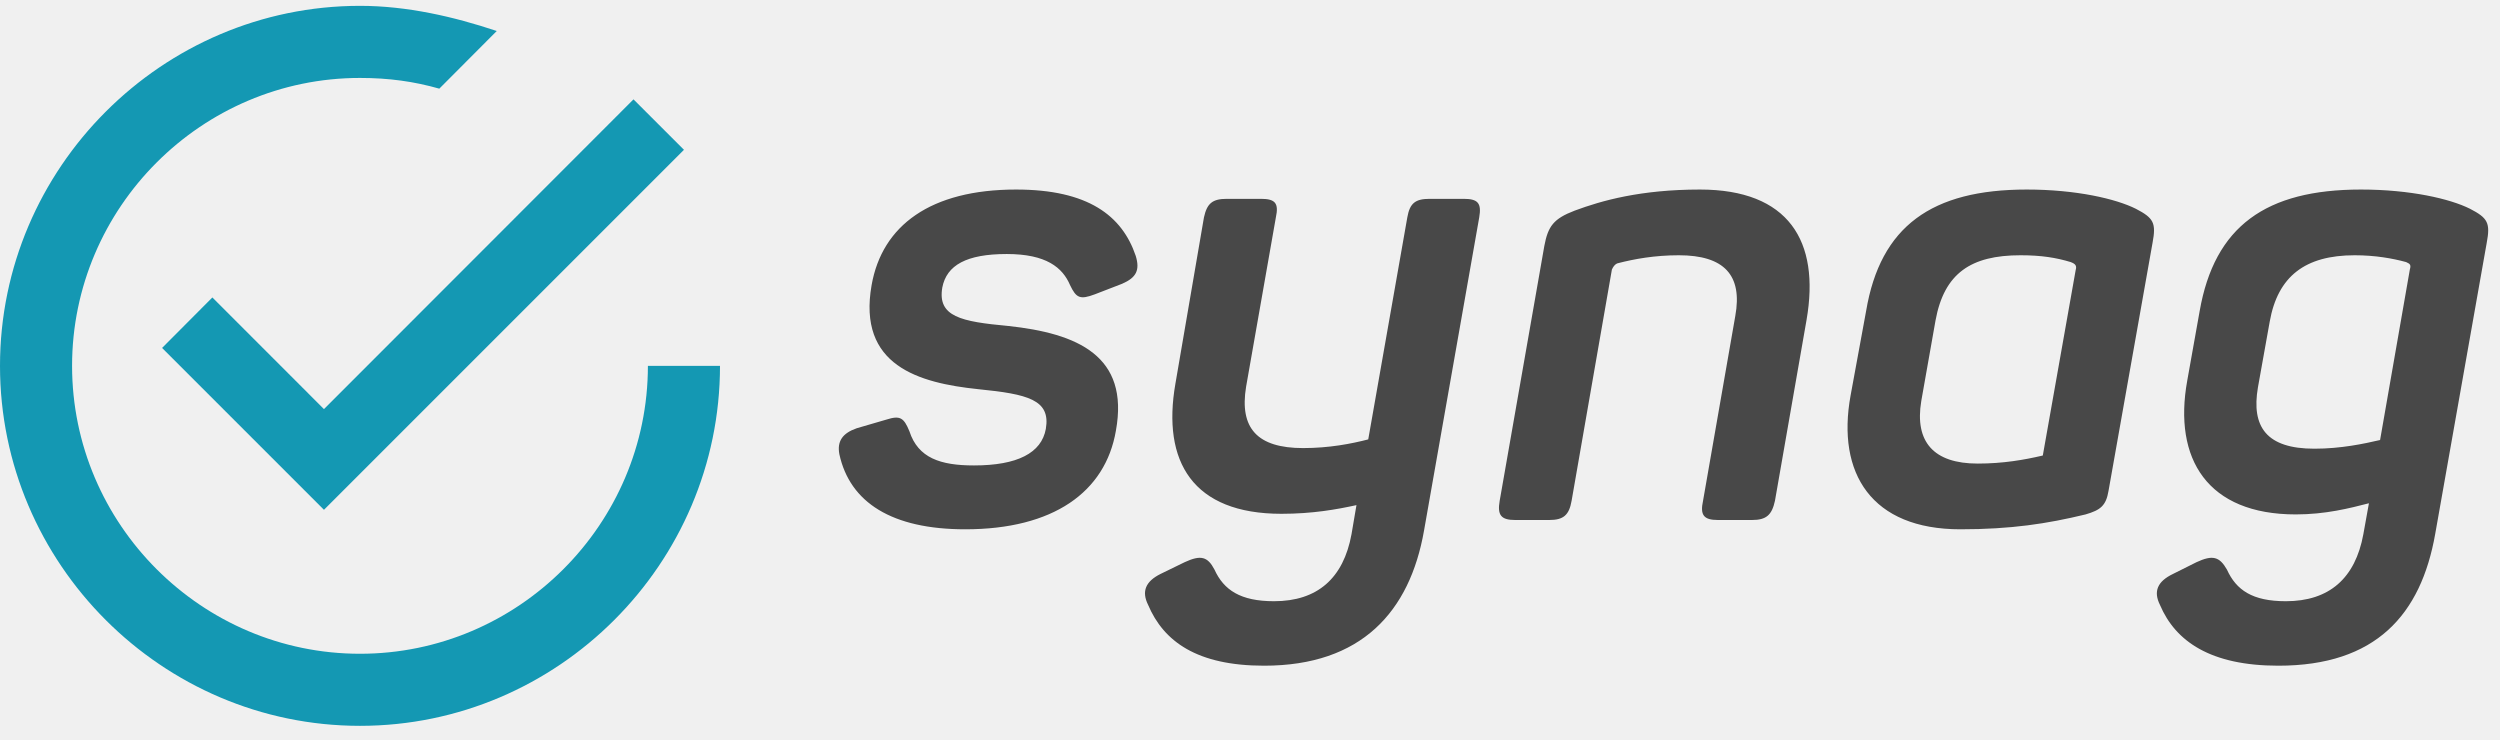
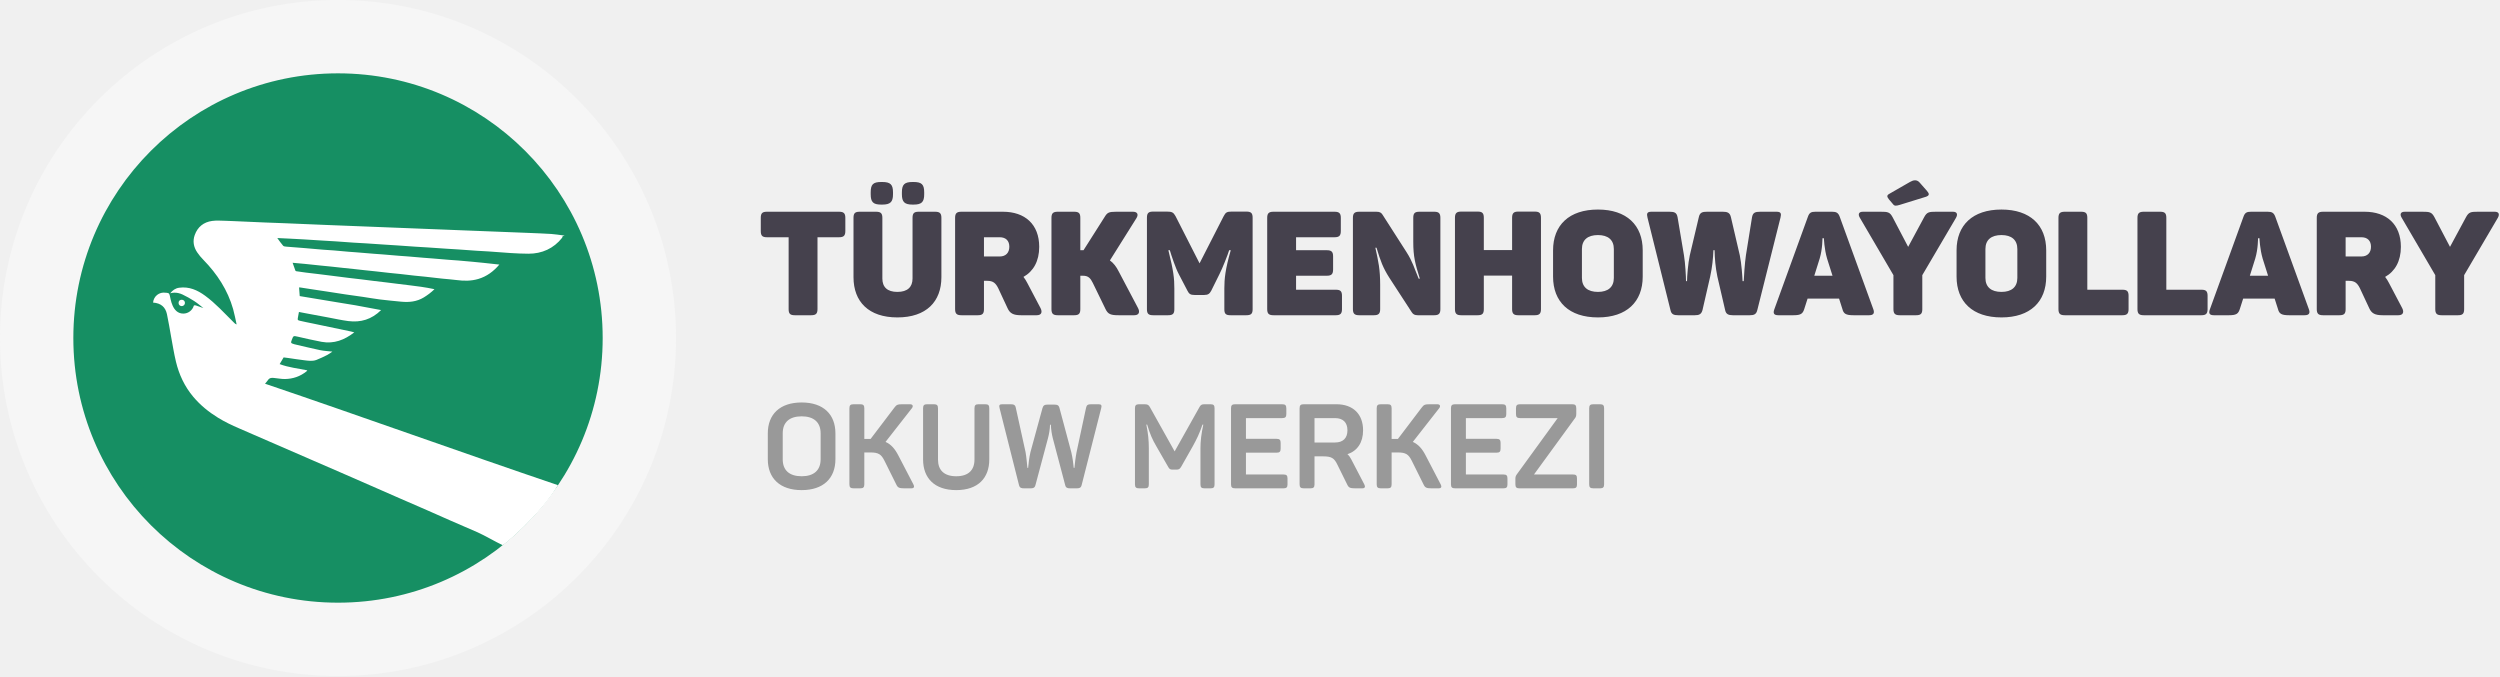
- <svg xmlns="http://www.w3.org/2000/svg" width="125px" height="37px" viewBox="0 0 125 37" version="1.1">
+ <svg xmlns="http://www.w3.org/2000/svg" width="392px" height="106px" viewBox="0 0 392 106" version="1.1">
  <defs />
-   <g id="Home" stroke="none" stroke-width="1" fill="none" fill-rule="evenodd">
+   <g id="Page-1" stroke="none" stroke-width="1" fill="none" fill-rule="evenodd">
    <g id="logo_dark">
-       <path d="M10.618,14.873 L8.104,17.397 L16.198,25.49 L34.198,7.49 L31.675,4.968 L16.198,20.455 L10.618,14.873 L10.618,14.873 Z M18,32.688 C10.08,32.688 3.604,26.212 3.604,18.293 C3.604,10.373 10.08,3.897 18,3.897 C19.442,3.897 20.698,4.072 21.965,4.433 L24.838,1.55 C22.675,0.828 20.338,0.292 18,0.292 C8.104,0.292 0,8.397 0,18.293 C0,28.188 8.104,36.292 18,36.292 C27.895,36.292 36,28.188 36,18.293 L32.395,18.293 C32.395,26.212 25.92,32.688 18,32.688 Z" id="Imported-Layers-Copy-3" fill="#1498B3" />
-       <path d="M43.581,14.251 C42.868,18.281 45.937,19.149 48.913,19.459 C51.393,19.707 52.54,19.986 52.292,21.443 C52.075,22.652 50.866,23.272 48.696,23.272 C47.022,23.272 45.906,22.9 45.472,21.567 C45.193,20.885 45.007,20.761 44.325,20.978 L42.837,21.412 C42.124,21.66 41.845,22.063 41.969,22.714 C42.496,25.132 44.604,26.465 48.262,26.465 C52.664,26.465 55.268,24.605 55.795,21.536 C56.477,17.785 53.873,16.669 50.401,16.297 C48.045,16.08 46.867,15.832 47.115,14.375 C47.332,13.259 48.324,12.701 50.339,12.701 C52.323,12.701 53.129,13.383 53.501,14.251 C53.811,14.902 53.997,14.995 54.741,14.716 L56.105,14.189 C56.818,13.879 57.004,13.507 56.787,12.794 C56.105,10.779 54.4,9.477 50.804,9.477 C46.526,9.477 44.108,11.275 43.581,14.251 L43.581,14.251 Z M73.186,9.942 L71.481,9.942 C70.768,9.942 70.489,10.159 70.365,10.872 L68.412,21.97 C67.575,22.187 66.459,22.404 65.157,22.404 C62.863,22.404 61.964,21.412 62.305,19.335 L63.793,10.872 C63.948,10.159 63.762,9.942 63.049,9.942 L61.344,9.942 C60.631,9.942 60.352,10.159 60.197,10.872 L58.771,19.18 C58.089,23.086 59.639,25.69 64.072,25.69 C65.622,25.69 66.831,25.473 67.823,25.256 L67.575,26.713 C67.172,28.914 65.87,30.061 63.7,30.061 C62.026,30.061 61.189,29.503 60.724,28.48 C60.383,27.829 60.042,27.736 59.236,28.108 L58.027,28.697 C57.283,29.069 57.066,29.565 57.407,30.247 C58.182,32.076 59.856,33.285 63.204,33.285 C68.071,33.285 70.489,30.588 71.202,26.527 L73.961,10.872 C74.085,10.159 73.899,9.942 73.186,9.942 L73.186,9.942 Z M78.735,10.531 C77.681,10.934 77.402,11.306 77.216,12.298 L74.984,25.039 C74.86,25.752 75.046,26 75.759,26 L77.464,26 C78.177,26 78.456,25.752 78.58,25.039 L80.595,13.476 C80.657,13.352 80.719,13.228 80.874,13.166 C81.711,12.949 82.734,12.763 83.943,12.763 C86.206,12.763 87.136,13.755 86.764,15.801 L85.152,25.039 C84.997,25.752 85.183,26 85.896,26 L87.601,26 C88.314,26 88.593,25.752 88.748,25.039 L90.329,15.987 C91.011,12.05 89.43,9.477 84.997,9.477 C82.021,9.477 80.068,10.035 78.735,10.531 L78.735,10.531 Z M93.305,15.553 L92.53,19.769 C91.817,23.675 93.584,26.465 98.017,26.465 C100.559,26.465 102.357,26.186 104.279,25.721 C105.023,25.504 105.302,25.287 105.426,24.543 L107.627,12.143 C107.813,11.151 107.689,10.903 106.79,10.438 C105.798,9.942 103.814,9.477 101.334,9.477 C96.591,9.477 94.018,11.306 93.305,15.553 L93.305,15.553 Z M103.535,13.104 C103.783,13.197 103.845,13.29 103.783,13.507 L102.14,22.776 C101.21,22.993 100.156,23.179 98.885,23.179 C96.684,23.179 95.723,22.094 96.064,20.048 L96.777,16.018 C97.211,13.662 98.544,12.763 101.024,12.763 C102.078,12.763 102.822,12.887 103.535,13.104 L103.535,13.104 Z M109.983,15.553 L109.363,19.025 C108.65,22.962 110.386,25.721 114.788,25.721 C116.276,25.721 117.485,25.411 118.446,25.163 L118.167,26.713 C117.764,28.914 116.462,30.061 114.292,30.061 C112.618,30.061 111.812,29.503 111.347,28.48 C110.975,27.829 110.634,27.736 109.828,28.108 L108.65,28.697 C107.875,29.069 107.658,29.565 107.999,30.247 C108.774,32.076 110.541,33.285 113.92,33.285 C118.787,33.285 121.05,30.743 121.763,26.682 L124.336,12.143 C124.522,11.151 124.398,10.903 123.499,10.438 C122.507,9.942 120.523,9.477 118.043,9.477 C113.3,9.477 110.727,11.306 109.983,15.553 L109.983,15.553 Z M120.306,13.104 C120.523,13.197 120.554,13.259 120.492,13.476 L119.004,22.001 C118.198,22.187 117.051,22.435 115.718,22.435 C113.331,22.435 112.556,21.35 112.897,19.366 L113.486,16.08 C113.889,13.817 115.253,12.763 117.733,12.763 C118.756,12.763 119.624,12.918 120.306,13.104 L120.306,13.104 Z" id="synag-copy" fill="#484848" />
+       <g id="flights">
+         <circle id="bg-circle" fill="#F6F6F6" cx="53" cy="53" r="53" />
+         <circle id="Oval-7-Copy-4" stroke="#168F63" stroke-width="3" fill="#168F63" cx="53" cy="53" r="40" />
+         <path d="M83.143,36.531 C82.267,36.492 81.365,36.461 80.489,36.426 C79.578,36.39 78.654,36.355 77.744,36.319 C76.877,36.285 76.003,36.25 75.136,36.217 C74.164,36.179 73.188,36.142 72.216,36.104 C71.402,36.072 70.586,36.038 69.772,36.005 C68.843,35.969 67.914,35.933 66.986,35.897 C66.119,35.863 65.252,35.828 64.385,35.794 C63.474,35.758 62.562,35.723 61.652,35.687 C60.785,35.652 59.918,35.618 59.051,35.583 C58.14,35.547 57.229,35.512 56.318,35.476 C55.434,35.442 54.55,35.406 53.665,35.372 C52.755,35.336 51.844,35.301 50.933,35.264 C50.136,35.232 49.339,35.197 48.542,35.164 C47.226,35.109 45.911,35.053 44.595,35 C43.569,34.959 42.542,34.928 41.516,34.885 C39.929,34.819 38.343,34.746 36.756,34.676 C36.309,34.656 35.862,34.627 35.415,34.622 C34.698,34.613 33.969,34.543 33.264,34.641 C31.94,34.824 30.996,35.567 30.535,36.85 C30.188,37.814 30.36,38.728 30.915,39.561 C31.195,39.982 31.531,40.374 31.885,40.736 C34.048,42.952 35.703,45.474 36.556,48.475 C36.779,49.263 36.923,50.073 37.103,50.873 C36.866,50.795 36.746,50.646 36.611,50.512 C35.17,49.087 33.807,47.576 32.164,46.371 C30.955,45.486 29.642,44.9 28.086,45.117 C27.488,45.2 27.051,45.527 26.684,45.989 C27.109,45.87 27.527,45.864 27.928,45.947 C28.162,45.996 28.391,46.074 28.612,46.177 C29.241,46.471 29.848,46.821 30.435,47.195 C30.974,47.54 31.397,47.92 31.891,48.305 C31.453,48.151 31.09,48.016 30.722,47.896 C30.59,47.853 30.477,47.858 30.39,47.926 C30.185,48.644 29.526,49.171 28.742,49.171 C26.978,49.171 26.755,46.801 26.628,46.361 C26.53,46.025 26.52,45.966 26.156,45.912 C26.087,45.902 26.015,45.908 25.946,45.898 C24.97,45.753 24.087,46.448 24,47.444 C25.264,47.535 25.94,48.176 26.176,49.251 C26.433,50.423 26.609,51.612 26.829,52.793 C27.072,54.094 27.276,55.406 27.584,56.692 C28.072,58.734 28.944,60.603 30.309,62.224 C31.412,63.534 32.72,64.594 34.171,65.489 C35.24,66.147 36.365,66.689 37.52,67.18 C39.076,67.842 40.621,68.529 42.172,69.203 C44.4,70.172 46.628,71.139 48.856,72.106 C50.57,72.85 52.284,73.592 53.997,74.338 C55.703,75.081 57.407,75.829 59.112,76.575 C60.29,77.091 61.467,77.61 62.646,78.124 C64.077,78.749 65.512,79.366 66.943,79.992 C68.159,80.525 69.37,81.071 70.587,81.603 C72.024,82.23 73.469,82.84 74.903,83.474 C75.991,83.954 77.738,84.984 78.818,85.482 C78.959,85.548 84.705,80.782 87.488,76.076 C72.325,70.933 56.728,65.312 41.557,60.166 C41.736,59.947 41.906,59.769 42.04,59.567 C42.26,59.236 42.586,59.229 42.918,59.259 C43.5,59.309 44.081,59.436 44.661,59.43 C45.932,59.417 47.088,59.023 48.085,58.21 C48.126,58.177 48.151,58.123 48.188,58.072 C46.728,57.766 45.256,57.625 43.85,57.091 C44.069,56.721 44.272,56.378 44.471,56.041 C44.738,56.075 44.988,56.104 45.238,56.14 C46.038,56.254 46.837,56.385 47.639,56.48 C48.299,56.559 48.976,56.68 49.619,56.433 C50.203,56.21 50.767,55.932 51.326,55.651 C51.599,55.514 51.841,55.315 52.116,55.132 C51.446,55.056 50.812,55.032 50.2,54.905 C48.845,54.623 47.501,54.289 46.153,53.977 C45.586,53.81 45.57,53.776 45.75,53.298 C46.003,52.628 46.001,52.637 46.689,52.791 C47.935,53.07 49.178,53.371 50.434,53.6 C52.369,53.953 54.033,53.297 55.55,52.113 C55.367,52.064 55.206,52.014 55.041,51.979 C53.018,51.554 50.994,51.132 48.971,50.709 C48.326,50.574 47.678,50.455 47.038,50.3 C46.646,50.205 46.649,50.18 46.712,49.798 C46.761,49.503 46.819,49.21 46.872,48.917 C47.261,48.991 47.611,49.06 47.96,49.125 C49.124,49.342 50.287,49.56 51.451,49.775 C52.503,49.97 53.549,50.208 54.609,50.344 C56.55,50.593 58.273,50.094 59.758,48.619 C58.364,48.358 57.031,48.101 55.695,47.863 C54.796,47.702 53.892,47.569 52.991,47.421 C52.072,47.27 51.154,47.117 50.236,46.964 C49.155,46.785 48.075,46.606 46.996,46.426 C46.962,45.968 46.928,45.527 46.894,45.066 C46.976,45.071 47.053,45.072 47.128,45.083 C47.653,45.164 48.176,45.248 48.701,45.328 C49.545,45.457 50.39,45.581 51.235,45.71 C52.228,45.862 53.22,46.022 54.214,46.169 C55.111,46.302 56.01,46.418 56.907,46.55 C57.802,46.682 58.692,46.846 59.589,46.957 C60.68,47.093 61.777,47.191 62.871,47.301 C64.128,47.427 65.339,47.313 66.45,46.637 C67.051,46.27 67.607,45.85 68.127,45.344 C67.326,45.173 66.667,45.063 66.007,44.966 C65.456,44.885 64.903,44.818 64.351,44.749 C63.728,44.671 63.105,44.598 62.482,44.521 C61.825,44.44 61.168,44.355 60.511,44.275 C59.87,44.197 59.229,44.126 58.588,44.048 C57.931,43.968 57.274,43.88 56.617,43.8 C55.976,43.723 55.335,43.655 54.694,43.576 C53.898,43.478 53.102,43.373 52.306,43.273 C51.509,43.172 50.713,43.071 49.917,42.974 C49.266,42.894 48.614,42.825 47.964,42.743 C47.464,42.68 46.966,42.607 46.468,42.531 C46.411,42.522 46.332,42.475 46.314,42.426 C46.166,42.03 46.03,41.63 45.881,41.204 C46.55,41.264 47.194,41.317 47.836,41.381 C48.645,41.461 49.452,41.553 50.261,41.636 C50.826,41.695 51.392,41.745 51.957,41.804 C52.573,41.869 53.189,41.94 53.805,42.006 C54.352,42.064 54.899,42.117 55.445,42.176 C56.044,42.24 56.642,42.31 57.24,42.375 C57.787,42.434 58.335,42.487 58.882,42.547 C59.619,42.628 60.355,42.717 61.092,42.796 C61.647,42.856 62.204,42.902 62.759,42.963 C63.496,43.043 64.231,43.137 64.967,43.217 C65.531,43.279 66.098,43.323 66.662,43.385 C67.564,43.483 68.465,43.595 69.367,43.691 C70.114,43.771 70.865,43.812 71.608,43.914 C72.75,44.069 73.879,44.069 74.991,43.742 C76.318,43.351 77.378,42.563 78.299,41.484 C78.042,41.457 77.829,41.434 77.616,41.411 C77.017,41.346 76.419,41.279 75.82,41.216 C75.239,41.156 74.657,41.097 74.074,41.043 C73.343,40.975 72.612,40.908 71.88,40.848 C71.366,40.805 70.851,40.778 70.337,40.737 C69.519,40.671 68.701,40.598 67.882,40.53 C67.394,40.49 66.906,40.458 66.418,40.417 C65.625,40.352 64.833,40.279 64.04,40.214 C63.535,40.173 63.028,40.144 62.522,40.103 C61.712,40.037 60.902,39.963 60.091,39.898 C59.585,39.857 59.078,39.828 58.572,39.787 C57.744,39.721 56.917,39.648 56.089,39.581 C55.601,39.542 55.112,39.513 54.624,39.471 C53.858,39.406 53.093,39.329 52.327,39.266 C51.778,39.221 51.227,39.199 50.678,39.154 C49.694,39.074 48.712,38.979 47.728,38.898 C46.794,38.821 45.859,38.759 44.926,38.678 C44.742,38.662 44.497,38.647 44.394,38.531 C44.061,38.155 43.781,37.733 43.48,37.326 C44.129,37.357 44.775,37.386 45.421,37.418 C46.122,37.453 46.823,37.488 47.524,37.53 C48.608,37.595 49.691,37.667 50.774,37.734 C51.386,37.772 51.998,37.802 52.609,37.843 C53.568,37.909 54.527,37.985 55.487,38.049 C56.124,38.092 56.763,38.118 57.4,38.159 C58.43,38.225 59.46,38.298 60.49,38.367 C61.066,38.405 61.643,38.437 62.219,38.476 C63.205,38.544 64.19,38.617 65.176,38.683 C65.787,38.723 66.399,38.752 67.01,38.793 C68.014,38.859 69.017,38.932 70.02,38.999 C70.614,39.039 71.208,39.068 71.801,39.109 C72.77,39.175 73.738,39.25 74.706,39.315 C75.335,39.357 75.964,39.381 76.593,39.425 C77.77,39.507 78.946,39.611 80.124,39.681 C81.034,39.735 81.947,39.779 82.859,39.782 C84.986,39.789 86.827,38.957 88.146,37.278 C88.236,37.163 88.036,37.055 88.536,36.943 C87.536,36.821 87.112,36.728 86.452,36.686 C85.368,36.617 84.228,36.578 83.143,36.531 Z M29,47.504 C29.001,47.211 28.791,47 28.497,47 C28.191,47 27.999,47.195 28,47.502 C28.001,47.783 28.216,48 28.494,48 C28.767,48 28.999,47.772 29,47.504" id="Fill-5" fill="#FFFFFF" />
+       </g>
+       <g id="text-copy" transform="translate(119, 28)">
+         <path d="M12.566,5.2 L1.251,5.2 C0.52,5.2 0.291,5.451 0.291,6.16 L0.291,8.217 C0.291,8.949 0.52,9.2 1.251,9.2 L4.657,9.2 L4.657,20.469 C4.657,21.177 4.886,21.429 5.617,21.429 L8.2,21.429 C8.931,21.429 9.183,21.177 9.183,20.469 L9.183,9.2 L12.566,9.2 C13.297,9.2 13.549,8.949 13.549,8.217 L13.549,6.16 C13.549,5.451 13.297,5.2 12.566,5.2 L12.566,5.2 Z M19.331,0.537 L19.171,0.537 C17.891,0.537 17.526,0.926 17.526,2.16 L17.526,2.457 C17.526,3.669 17.891,4.08 19.171,4.08 L19.331,4.08 C20.611,4.08 21.023,3.669 21.023,2.457 L21.023,2.16 C21.023,0.926 20.611,0.537 19.331,0.537 L19.331,0.537 Z M24.246,0.537 L24.086,0.537 C22.829,0.537 22.417,0.926 22.417,2.16 L22.417,2.457 C22.417,3.669 22.829,4.08 24.086,4.08 L24.246,4.08 C25.526,4.08 25.914,3.669 25.914,2.457 L25.914,2.16 C25.914,0.926 25.526,0.537 24.246,0.537 L24.246,0.537 Z M19.354,15.669 L19.354,6.16 C19.354,5.451 19.103,5.2 18.371,5.2 L15.789,5.2 C15.057,5.2 14.829,5.451 14.829,6.16 L14.829,15.463 C14.829,19.303 17.206,21.771 21.709,21.771 C26.234,21.771 28.611,19.303 28.611,15.463 L28.611,6.16 C28.611,5.451 28.36,5.2 27.629,5.2 L25.046,5.2 C24.314,5.2 24.086,5.451 24.086,6.16 L24.086,15.669 C24.086,17.017 23.286,17.771 21.709,17.771 C20.131,17.771 19.354,17.017 19.354,15.669 L19.354,15.669 Z M38.257,5.2 L31.743,5.2 C31.011,5.2 30.76,5.451 30.76,6.16 L30.76,20.469 C30.76,21.177 31.011,21.429 31.743,21.429 L34.326,21.429 C35.057,21.429 35.286,21.177 35.286,20.469 L35.286,16.034 L35.811,16.034 C36.749,16.034 37.137,16.423 37.526,17.2 L38.989,20.331 C39.354,21.131 39.88,21.429 41.091,21.429 L43.56,21.429 C44.314,21.429 44.474,20.926 44.154,20.309 L42.097,16.4 C41.914,16.034 41.709,15.714 41.48,15.417 C43.034,14.549 43.949,12.949 43.949,10.709 C43.949,7.166 41.709,5.2 38.257,5.2 L38.257,5.2 Z M39.263,10.686 C39.263,11.623 38.714,12.217 37.754,12.217 L35.286,12.217 L35.286,9.2 L37.754,9.2 C38.737,9.2 39.263,9.771 39.263,10.686 L39.263,10.686 Z M59.446,20.309 L56.429,14.594 C56.04,13.817 55.606,13.246 55.034,12.834 L59.194,6.206 C59.56,5.611 59.331,5.2 58.646,5.2 L56.017,5.2 C54.829,5.2 54.623,5.337 54.189,6.046 L50.897,11.234 L50.714,11.234 L50.394,11.234 L50.394,6.16 C50.394,5.451 50.166,5.2 49.434,5.2 L46.851,5.2 C46.12,5.2 45.869,5.451 45.869,6.16 L45.869,20.469 C45.869,21.177 46.12,21.429 46.851,21.429 L49.434,21.429 C50.166,21.429 50.394,21.177 50.394,20.469 L50.394,15.234 L50.806,15.234 C51.674,15.234 51.994,15.646 52.36,16.377 L54.349,20.469 C54.737,21.269 55.171,21.429 56.383,21.429 L58.851,21.429 C59.606,21.429 59.766,20.926 59.446,20.309 L59.446,20.309 Z M76.429,5.177 L74.143,5.177 C73.389,5.177 73.183,5.291 72.863,5.909 L69.091,13.291 L65.32,5.886 C65,5.314 64.771,5.177 63.971,5.177 L61.823,5.177 C61.091,5.177 60.84,5.406 60.84,6.137 L60.84,20.491 C60.84,21.2 61.091,21.429 61.823,21.429 L64.154,21.429 C64.886,21.429 65.137,21.2 65.137,20.491 L65.137,17.246 C65.137,15.669 65.023,14.526 64.2,11.234 L64.429,11.234 C64.657,12.034 65.366,14.137 65.846,15.006 L67.194,17.589 C67.446,18.091 67.674,18.251 68.291,18.251 L69.823,18.251 C70.44,18.251 70.669,18.046 70.92,17.589 L72.2,15.006 C72.68,14.069 73.503,11.989 73.731,11.234 L73.983,11.234 C73.114,14.274 72.977,15.714 72.977,17.223 L72.977,20.491 C72.977,21.2 73.206,21.429 73.937,21.429 L76.429,21.429 C77.16,21.429 77.411,21.2 77.411,20.491 L77.411,6.137 C77.411,5.406 77.16,5.177 76.429,5.177 L76.429,5.177 Z M90.257,5.2 L80.68,5.2 C79.949,5.2 79.697,5.451 79.697,6.16 L79.697,20.469 C79.697,21.177 79.949,21.429 80.68,21.429 L90.463,21.429 C91.171,21.429 91.423,21.177 91.423,20.469 L91.423,18.389 C91.423,17.657 91.171,17.429 90.463,17.429 L84.223,17.429 L84.223,15.234 L89.046,15.234 C89.777,15.234 90.029,14.983 90.029,14.251 L90.029,12.194 C90.029,11.486 89.777,11.234 89.046,11.234 L84.223,11.234 L84.223,9.2 L90.257,9.2 C90.989,9.2 91.24,8.949 91.24,8.217 L91.24,6.16 C91.24,5.451 90.989,5.2 90.257,5.2 L90.257,5.2 Z M105.891,5.2 L103.56,5.2 C102.829,5.2 102.6,5.451 102.6,6.16 L102.6,9.909 C102.6,12.24 102.897,13.337 103.629,15.691 L103.446,15.691 C102.714,13.954 102.531,13.086 101.526,11.509 L97.777,5.657 C97.571,5.337 97.343,5.2 96.817,5.2 L94.12,5.2 C93.389,5.2 93.137,5.451 93.137,6.16 L93.137,20.469 C93.137,21.177 93.389,21.429 94.12,21.429 L96.429,21.429 C97.16,21.429 97.411,21.177 97.411,20.469 L97.411,16.743 C97.411,14.206 97.137,13.04 96.657,10.846 L96.84,10.846 C97.457,12.903 97.846,13.977 98.851,15.554 L102.371,20.971 C102.577,21.291 102.829,21.429 103.309,21.429 L105.891,21.429 C106.6,21.429 106.851,21.177 106.851,20.469 L106.851,6.16 C106.851,5.451 106.6,5.2 105.891,5.2 L105.891,5.2 Z M121.663,5.177 L119.057,5.177 C118.349,5.177 118.097,5.429 118.097,6.16 L118.097,11.211 L113.663,11.211 L113.663,6.16 C113.663,5.429 113.434,5.177 112.703,5.177 L110.12,5.177 C109.389,5.177 109.137,5.429 109.137,6.16 L109.137,20.469 C109.137,21.177 109.389,21.429 110.12,21.429 L112.703,21.429 C113.434,21.429 113.663,21.177 113.663,20.469 L113.663,15.211 L118.097,15.211 L118.097,20.469 C118.097,21.177 118.349,21.429 119.057,21.429 L121.663,21.429 C122.371,21.429 122.623,21.177 122.623,20.469 L122.623,6.16 C122.623,5.429 122.371,5.177 121.663,5.177 L121.663,5.177 Z M124.52,11.257 L124.52,15.371 C124.52,19.326 127.034,21.771 131.56,21.771 C136.063,21.771 138.577,19.326 138.577,15.371 L138.577,11.257 C138.577,7.303 136.063,4.857 131.56,4.857 C127.034,4.857 124.52,7.303 124.52,11.257 L124.52,11.257 Z M134.051,11.051 L134.051,15.577 C134.051,17.017 133.137,17.771 131.56,17.771 C129.96,17.771 129.046,17.017 129.046,15.577 L129.046,11.051 C129.046,9.611 129.96,8.857 131.56,8.857 C133.137,8.857 134.051,9.611 134.051,11.051 L134.051,11.051 Z M159.56,5.2 L157.023,5.2 C156.2,5.2 155.857,5.337 155.72,6.046 L154.76,12.034 C154.577,13.291 154.44,15.44 154.417,16.08 L154.234,16.08 C154.211,15.394 154.074,13.337 153.8,12.034 L152.406,6.046 C152.246,5.337 151.834,5.2 151.126,5.2 L148.657,5.2 C147.926,5.2 147.537,5.314 147.377,6.046 L145.96,12.034 C145.686,13.269 145.526,15.394 145.526,16.08 L145.366,16.08 C145.366,15.44 145.251,13.223 145.046,12.034 L144.04,6.046 C143.903,5.337 143.56,5.2 142.76,5.2 L139.949,5.2 C139.24,5.2 139.171,5.497 139.331,6.137 L142.943,20.674 C143.08,21.291 143.469,21.429 144.131,21.429 L146.76,21.429 C147.4,21.429 147.766,21.291 147.949,20.629 L149.16,15.349 C149.48,13.863 149.617,12.537 149.663,11.234 L149.846,11.234 C149.869,12.537 149.983,13.909 150.28,15.349 L151.514,20.674 C151.651,21.269 152.04,21.429 152.703,21.429 L155.377,21.429 C156.017,21.429 156.383,21.291 156.543,20.629 L160.177,6.137 C160.337,5.497 160.269,5.2 159.56,5.2 L159.56,5.2 Z M174.737,20.491 L169.457,5.954 C169.229,5.36 168.931,5.2 168.269,5.2 L165.663,5.2 C165,5.2 164.703,5.337 164.474,6 L159.217,20.491 C158.989,21.109 159.126,21.429 159.834,21.429 L162.234,21.429 C163.377,21.429 163.674,21.177 163.903,20.469 L164.429,18.823 L169.366,18.823 L169.891,20.469 C170.074,21.177 170.417,21.429 171.606,21.429 L174.074,21.429 C174.76,21.429 174.966,21.109 174.737,20.491 L174.737,20.491 Z M167.491,12.56 L168.337,15.234 L165.48,15.234 L166.326,12.537 C166.783,11.006 166.76,9.36 166.76,9.36 L166.989,9.36 C166.989,9.36 167.034,11.006 167.491,12.56 L167.491,12.56 Z M180.474,0.537 L177.251,2.389 C176.84,2.617 176.84,2.823 177.183,3.257 L177.823,4.011 C178.051,4.331 178.326,4.286 178.874,4.126 L183.011,2.846 C183.56,2.64 183.537,2.389 183.149,1.931 L181.983,0.606 C181.526,0.103 181,0.24 180.474,0.537 L180.474,0.537 Z M187.217,5.2 L184.589,5.2 C183.469,5.2 183.149,5.246 182.714,6.046 L180.2,10.709 L177.754,6.046 C177.32,5.246 177,5.2 175.857,5.2 L173.114,5.2 C172.406,5.2 172.314,5.634 172.634,6.16 L177.891,15.143 L177.891,20.469 C177.891,21.177 178.143,21.429 178.874,21.429 L181.457,21.429 C182.189,21.429 182.417,21.177 182.417,20.469 L182.417,15.143 L187.697,6.16 C187.994,5.634 187.903,5.2 187.217,5.2 L187.217,5.2 Z M187.789,11.257 L187.789,15.371 C187.789,19.326 190.303,21.771 194.829,21.771 C199.331,21.771 201.846,19.326 201.846,15.371 L201.846,11.257 C201.846,7.303 199.331,4.857 194.829,4.857 C190.303,4.857 187.789,7.303 187.789,11.257 L187.789,11.257 Z M197.32,11.051 L197.32,15.577 C197.32,17.017 196.406,17.771 194.829,17.771 C193.229,17.771 192.314,17.017 192.314,15.577 L192.314,11.051 C192.314,9.611 193.229,8.857 194.829,8.857 C196.406,8.857 197.32,9.611 197.32,11.051 L197.32,11.051 Z M207.331,5.2 L204.749,5.2 C204.017,5.2 203.766,5.451 203.766,6.16 L203.766,20.469 C203.766,21.177 204.017,21.429 204.749,21.429 L213.8,21.429 C214.509,21.429 214.76,21.177 214.76,20.469 L214.76,18.389 C214.76,17.657 214.509,17.429 213.8,17.429 L208.291,17.429 L208.291,6.16 C208.291,5.451 208.063,5.2 207.331,5.2 L207.331,5.2 Z M219.72,5.2 L217.137,5.2 C216.406,5.2 216.154,5.451 216.154,6.16 L216.154,20.469 C216.154,21.177 216.406,21.429 217.137,21.429 L226.189,21.429 C226.897,21.429 227.149,21.177 227.149,20.469 L227.149,18.389 C227.149,17.657 226.897,17.429 226.189,17.429 L220.68,17.429 L220.68,6.16 C220.68,5.451 220.451,5.2 219.72,5.2 L219.72,5.2 Z M243.034,20.491 L237.754,5.954 C237.526,5.36 237.229,5.2 236.566,5.2 L233.96,5.2 C233.297,5.2 233,5.337 232.771,6 L227.514,20.491 C227.286,21.109 227.423,21.429 228.131,21.429 L230.531,21.429 C231.674,21.429 231.971,21.177 232.2,20.469 L232.726,18.823 L237.663,18.823 L238.189,20.469 C238.371,21.177 238.714,21.429 239.903,21.429 L242.371,21.429 C243.057,21.429 243.263,21.109 243.034,20.491 L243.034,20.491 Z M235.789,12.56 L236.634,15.234 L233.777,15.234 L234.623,12.537 C235.08,11.006 235.057,9.36 235.057,9.36 L235.286,9.36 C235.286,9.36 235.331,11.006 235.789,12.56 L235.789,12.56 Z M251.766,5.2 L245.251,5.2 C244.52,5.2 244.269,5.451 244.269,6.16 L244.269,20.469 C244.269,21.177 244.52,21.429 245.251,21.429 L247.834,21.429 C248.566,21.429 248.794,21.177 248.794,20.469 L248.794,16.034 L249.32,16.034 C250.257,16.034 250.646,16.423 251.034,17.2 L252.497,20.331 C252.863,21.131 253.389,21.429 254.6,21.429 L257.069,21.429 C257.823,21.429 257.983,20.926 257.663,20.309 L255.606,16.4 C255.423,16.034 255.217,15.714 254.989,15.417 C256.543,14.549 257.457,12.949 257.457,10.709 C257.457,7.166 255.217,5.2 251.766,5.2 L251.766,5.2 Z M252.771,10.686 C252.771,11.623 252.223,12.217 251.263,12.217 L248.794,12.217 L248.794,9.2 L251.263,9.2 C252.246,9.2 252.771,9.771 252.771,10.686 L252.771,10.686 Z M272.177,5.2 L269.549,5.2 C268.429,5.2 268.109,5.246 267.674,6.046 L265.16,10.709 L262.714,6.046 C262.28,5.246 261.96,5.2 260.817,5.2 L258.074,5.2 C257.366,5.2 257.274,5.634 257.594,6.16 L262.851,15.143 L262.851,20.469 C262.851,21.177 263.103,21.429 263.834,21.429 L266.417,21.429 C267.149,21.429 267.377,21.177 267.377,20.469 L267.377,15.143 L272.657,6.16 C272.954,5.634 272.863,5.2 272.177,5.2 L272.177,5.2 Z" id="TÜRKMENHOWAÝOLLARY" fill="#45414D" />
+         <path d="M1.391,39.954 L1.391,44.003 C1.391,46.993 3.285,48.85 6.702,48.85 C10.101,48.85 11.995,46.993 11.995,44.003 L11.995,39.954 C11.995,36.964 10.101,35.107 6.702,35.107 C3.285,35.107 1.391,36.964 1.391,39.954 L1.391,39.954 Z M9.674,39.936 L9.674,44.021 C9.674,45.749 8.596,46.677 6.702,46.677 C4.789,46.677 3.731,45.749 3.731,44.021 L3.731,39.936 C3.731,38.209 4.789,37.28 6.702,37.28 C8.596,37.28 9.674,38.209 9.674,39.936 L9.674,39.936 Z M24.215,47.94 L21.856,43.409 C21.318,42.369 20.724,41.681 19.851,41.291 L23.992,35.999 C24.234,35.683 24.122,35.386 23.695,35.386 L22.506,35.386 C21.764,35.386 21.578,35.46 21.244,35.906 L17.511,40.827 L17.269,40.827 L16.526,40.827 L16.526,36.017 C16.526,35.553 16.359,35.386 15.895,35.386 L14.836,35.386 C14.354,35.386 14.186,35.553 14.186,36.017 L14.186,47.94 C14.186,48.404 14.354,48.571 14.836,48.571 L15.895,48.571 C16.359,48.571 16.526,48.404 16.526,47.94 L16.526,42.944 L17.474,42.944 C18.755,42.944 19.182,43.241 19.684,44.244 L21.559,48.014 C21.782,48.479 22.024,48.571 22.822,48.571 L23.899,48.571 C24.364,48.571 24.401,48.293 24.215,47.94 L24.215,47.94 Z M28.078,44.059 L28.078,36.017 C28.078,35.553 27.911,35.386 27.446,35.386 L26.369,35.386 C25.905,35.386 25.738,35.553 25.738,36.017 L25.738,44.04 C25.738,46.956 27.521,48.85 30.938,48.85 C34.355,48.85 36.119,46.956 36.119,44.04 L36.119,36.017 C36.119,35.553 35.971,35.386 35.488,35.386 L34.429,35.386 C33.965,35.386 33.798,35.553 33.798,36.017 L33.798,44.059 C33.798,45.711 32.851,46.677 30.938,46.677 C29.025,46.677 28.078,45.711 28.078,44.059 L28.078,44.059 Z M53.261,35.386 L52.128,35.386 C51.608,35.386 51.385,35.479 51.292,35.943 L49.806,42.889 C49.658,43.613 49.491,45.061 49.472,45.359 L49.361,45.359 C49.342,45.006 49.175,43.669 48.971,42.87 L47.132,35.999 C47.021,35.534 46.779,35.441 46.296,35.441 L45.294,35.441 C44.829,35.441 44.588,35.534 44.458,35.999 L42.582,42.87 C42.396,43.594 42.229,44.969 42.211,45.359 L42.099,45.359 C42.062,45.024 41.932,43.52 41.802,42.87 L40.279,35.943 C40.186,35.479 39.964,35.386 39.444,35.386 L38.144,35.386 C37.679,35.386 37.624,35.571 37.735,35.999 L40.781,48.07 C40.892,48.497 41.134,48.571 41.579,48.571 L42.582,48.571 C43.009,48.571 43.251,48.497 43.362,48.051 L45.331,40.679 C45.498,40.047 45.628,39.304 45.646,38.599 L45.776,38.599 C45.795,39.304 45.925,40.103 46.074,40.697 L48.024,48.07 C48.116,48.479 48.358,48.571 48.804,48.571 L49.825,48.571 C50.252,48.571 50.494,48.497 50.605,48.051 L53.669,35.999 C53.781,35.571 53.706,35.386 53.261,35.386 L53.261,35.386 Z M70.811,35.386 L69.901,35.386 C69.399,35.386 69.269,35.479 69.046,35.887 L65.184,42.777 L61.321,35.869 C61.116,35.479 60.949,35.386 60.429,35.386 L59.612,35.386 C59.129,35.386 58.962,35.553 58.962,36.017 L58.962,47.94 C58.962,48.404 59.129,48.571 59.612,48.571 L60.504,48.571 C60.986,48.571 61.135,48.404 61.135,47.94 L61.135,42.294 C61.135,41.124 61.042,40.029 60.745,38.58 L60.875,38.58 C61.321,40.066 61.674,40.883 62.305,41.96 L64.162,45.191 C64.366,45.563 64.496,45.637 64.886,45.637 L65.481,45.637 C65.852,45.637 66.001,45.526 66.205,45.191 L68.025,41.979 C68.619,40.901 69.084,39.973 69.548,38.58 L69.678,38.58 C69.362,40.01 69.232,41.217 69.232,42.276 L69.232,47.94 C69.232,48.404 69.381,48.571 69.864,48.571 L70.811,48.571 C71.294,48.571 71.442,48.404 71.442,47.94 L71.442,36.017 C71.442,35.553 71.294,35.386 70.811,35.386 L70.811,35.386 Z M82.046,35.386 L74.674,35.386 C74.191,35.386 74.024,35.553 74.024,36.017 L74.024,47.94 C74.024,48.404 74.191,48.571 74.674,48.571 L82.251,48.571 C82.734,48.571 82.882,48.404 82.882,47.94 L82.882,47.03 C82.882,46.566 82.734,46.399 82.251,46.399 L76.364,46.399 L76.364,42.981 L81.174,42.981 C81.638,42.981 81.805,42.814 81.805,42.35 L81.805,41.44 C81.805,40.976 81.638,40.809 81.174,40.809 L76.364,40.809 L76.364,37.559 L82.046,37.559 C82.529,37.559 82.696,37.391 82.696,36.927 L82.696,36.017 C82.696,35.553 82.529,35.386 82.046,35.386 L82.046,35.386 Z M90.552,35.386 L85.426,35.386 C84.944,35.386 84.776,35.553 84.776,36.017 L84.776,47.94 C84.776,48.404 84.944,48.571 85.426,48.571 L86.485,48.571 C86.949,48.571 87.116,48.404 87.116,47.94 L87.116,43.557 L88.491,43.557 C89.772,43.557 90.218,43.836 90.701,44.857 L92.261,48.014 C92.484,48.479 92.725,48.571 93.524,48.571 L94.601,48.571 C95.065,48.571 95.102,48.293 94.916,47.94 L92.874,44.021 C92.706,43.687 92.521,43.427 92.279,43.223 C93.821,42.703 94.731,41.403 94.731,39.471 C94.731,36.909 93.134,35.386 90.552,35.386 L90.552,35.386 Z M92.279,39.471 C92.279,40.716 91.574,41.384 90.329,41.384 L87.116,41.384 L87.116,37.559 L90.329,37.559 C91.592,37.559 92.279,38.246 92.279,39.471 L92.279,39.471 Z M106.895,47.94 L104.536,43.409 C103.998,42.369 103.404,41.681 102.531,41.291 L106.672,35.999 C106.914,35.683 106.802,35.386 106.375,35.386 L105.186,35.386 C104.444,35.386 104.258,35.46 103.924,35.906 L100.191,40.827 L99.949,40.827 L99.206,40.827 L99.206,36.017 C99.206,35.553 99.039,35.386 98.575,35.386 L97.516,35.386 C97.034,35.386 96.866,35.553 96.866,36.017 L96.866,47.94 C96.866,48.404 97.034,48.571 97.516,48.571 L98.575,48.571 C99.039,48.571 99.206,48.404 99.206,47.94 L99.206,42.944 L100.154,42.944 C101.435,42.944 101.862,43.241 102.364,44.244 L104.239,48.014 C104.462,48.479 104.704,48.571 105.502,48.571 L106.579,48.571 C107.044,48.571 107.081,48.293 106.895,47.94 L106.895,47.94 Z M116.534,35.386 L109.161,35.386 C108.678,35.386 108.511,35.553 108.511,36.017 L108.511,47.94 C108.511,48.404 108.678,48.571 109.161,48.571 L116.738,48.571 C117.221,48.571 117.369,48.404 117.369,47.94 L117.369,47.03 C117.369,46.566 117.221,46.399 116.738,46.399 L110.851,46.399 L110.851,42.981 L115.661,42.981 C116.125,42.981 116.292,42.814 116.292,42.35 L116.292,41.44 C116.292,40.976 116.125,40.809 115.661,40.809 L110.851,40.809 L110.851,37.559 L116.534,37.559 C117.016,37.559 117.184,37.391 117.184,36.927 L117.184,36.017 C117.184,35.553 117.016,35.386 116.534,35.386 L116.534,35.386 Z M127.528,35.386 L119.338,35.386 C118.874,35.386 118.706,35.553 118.706,36.017 L118.706,36.927 C118.706,37.391 118.874,37.559 119.338,37.559 L125.244,37.559 L118.836,46.38 C118.688,46.584 118.614,46.77 118.614,47.03 L118.614,47.94 C118.614,48.404 118.781,48.571 119.245,48.571 L127.639,48.571 C128.122,48.571 128.271,48.404 128.271,47.94 L128.271,47.03 C128.271,46.547 128.122,46.399 127.639,46.399 L121.529,46.399 L127.955,37.577 C128.104,37.391 128.159,37.187 128.159,36.909 L128.159,36.017 C128.159,35.553 127.992,35.386 127.528,35.386 L127.528,35.386 Z M130.184,36.017 L130.184,47.94 C130.184,48.404 130.351,48.571 130.834,48.571 L131.892,48.571 C132.356,48.571 132.524,48.404 132.524,47.94 L132.524,36.017 C132.524,35.553 132.356,35.386 131.892,35.386 L130.834,35.386 C130.351,35.386 130.184,35.553 130.184,36.017 L130.184,36.017 Z" id="OKUW-MERKEZI" fill="#999999" />
+       </g>
    </g>
  </g>
</svg>
